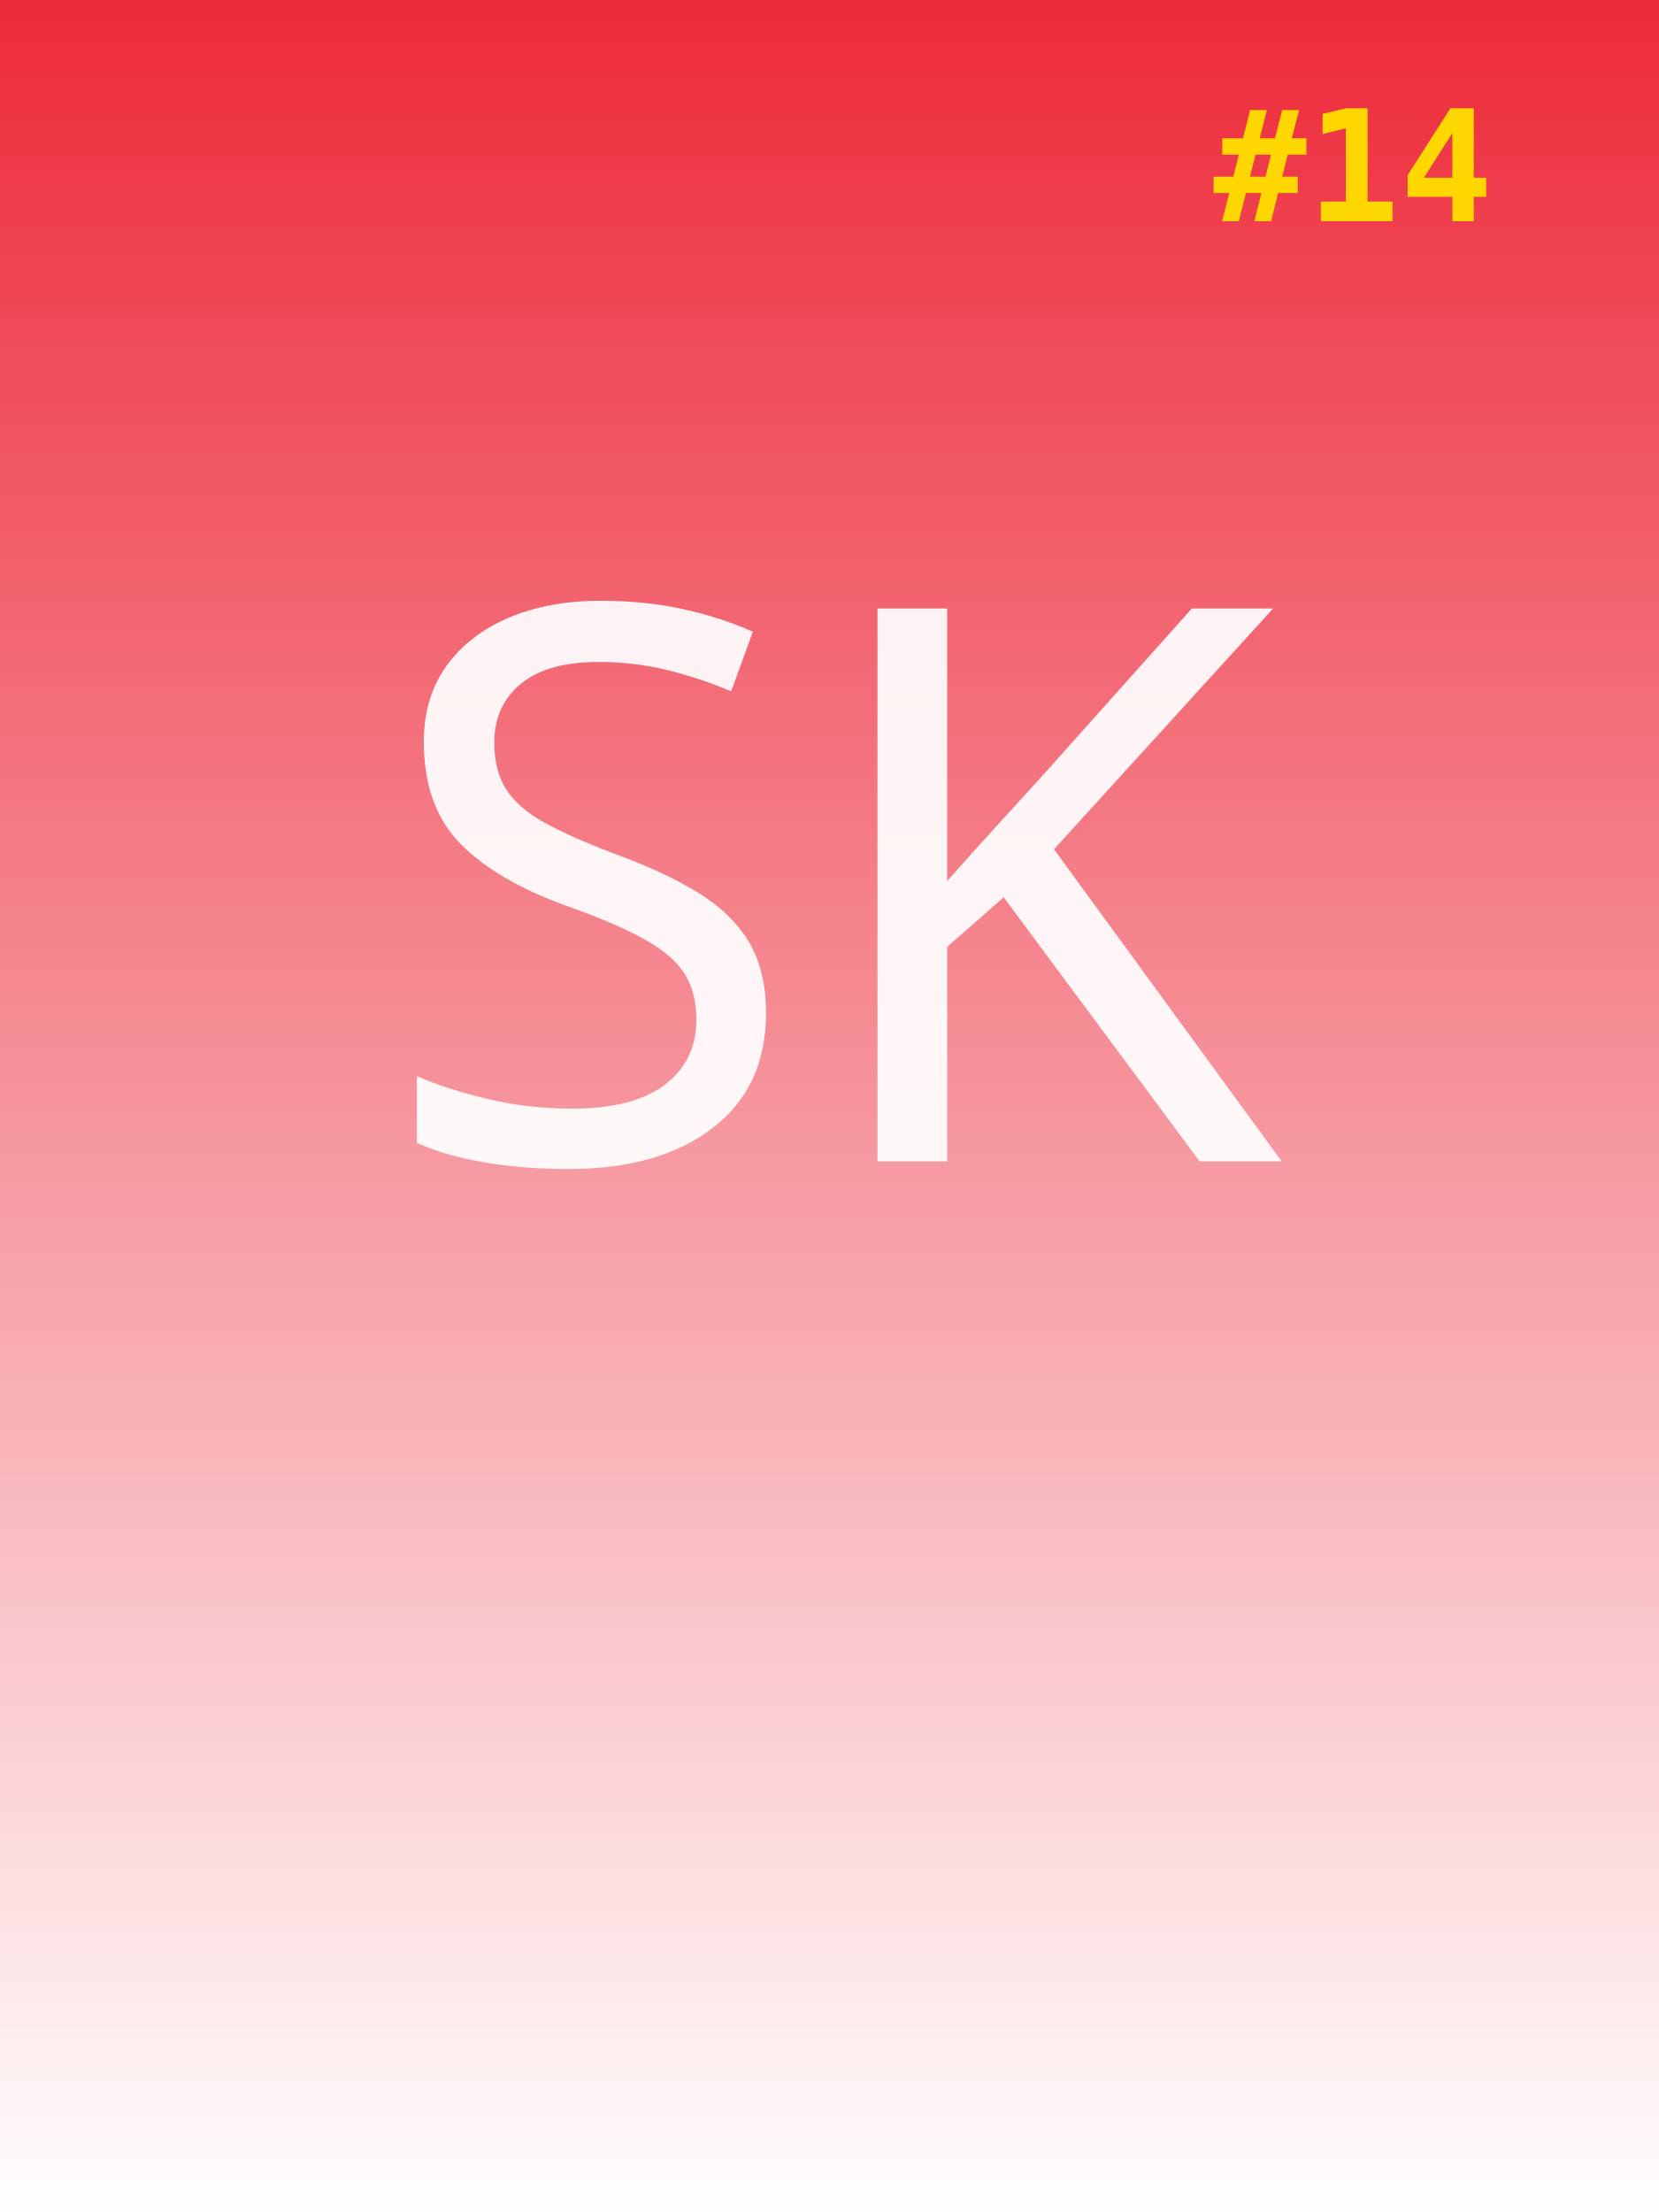
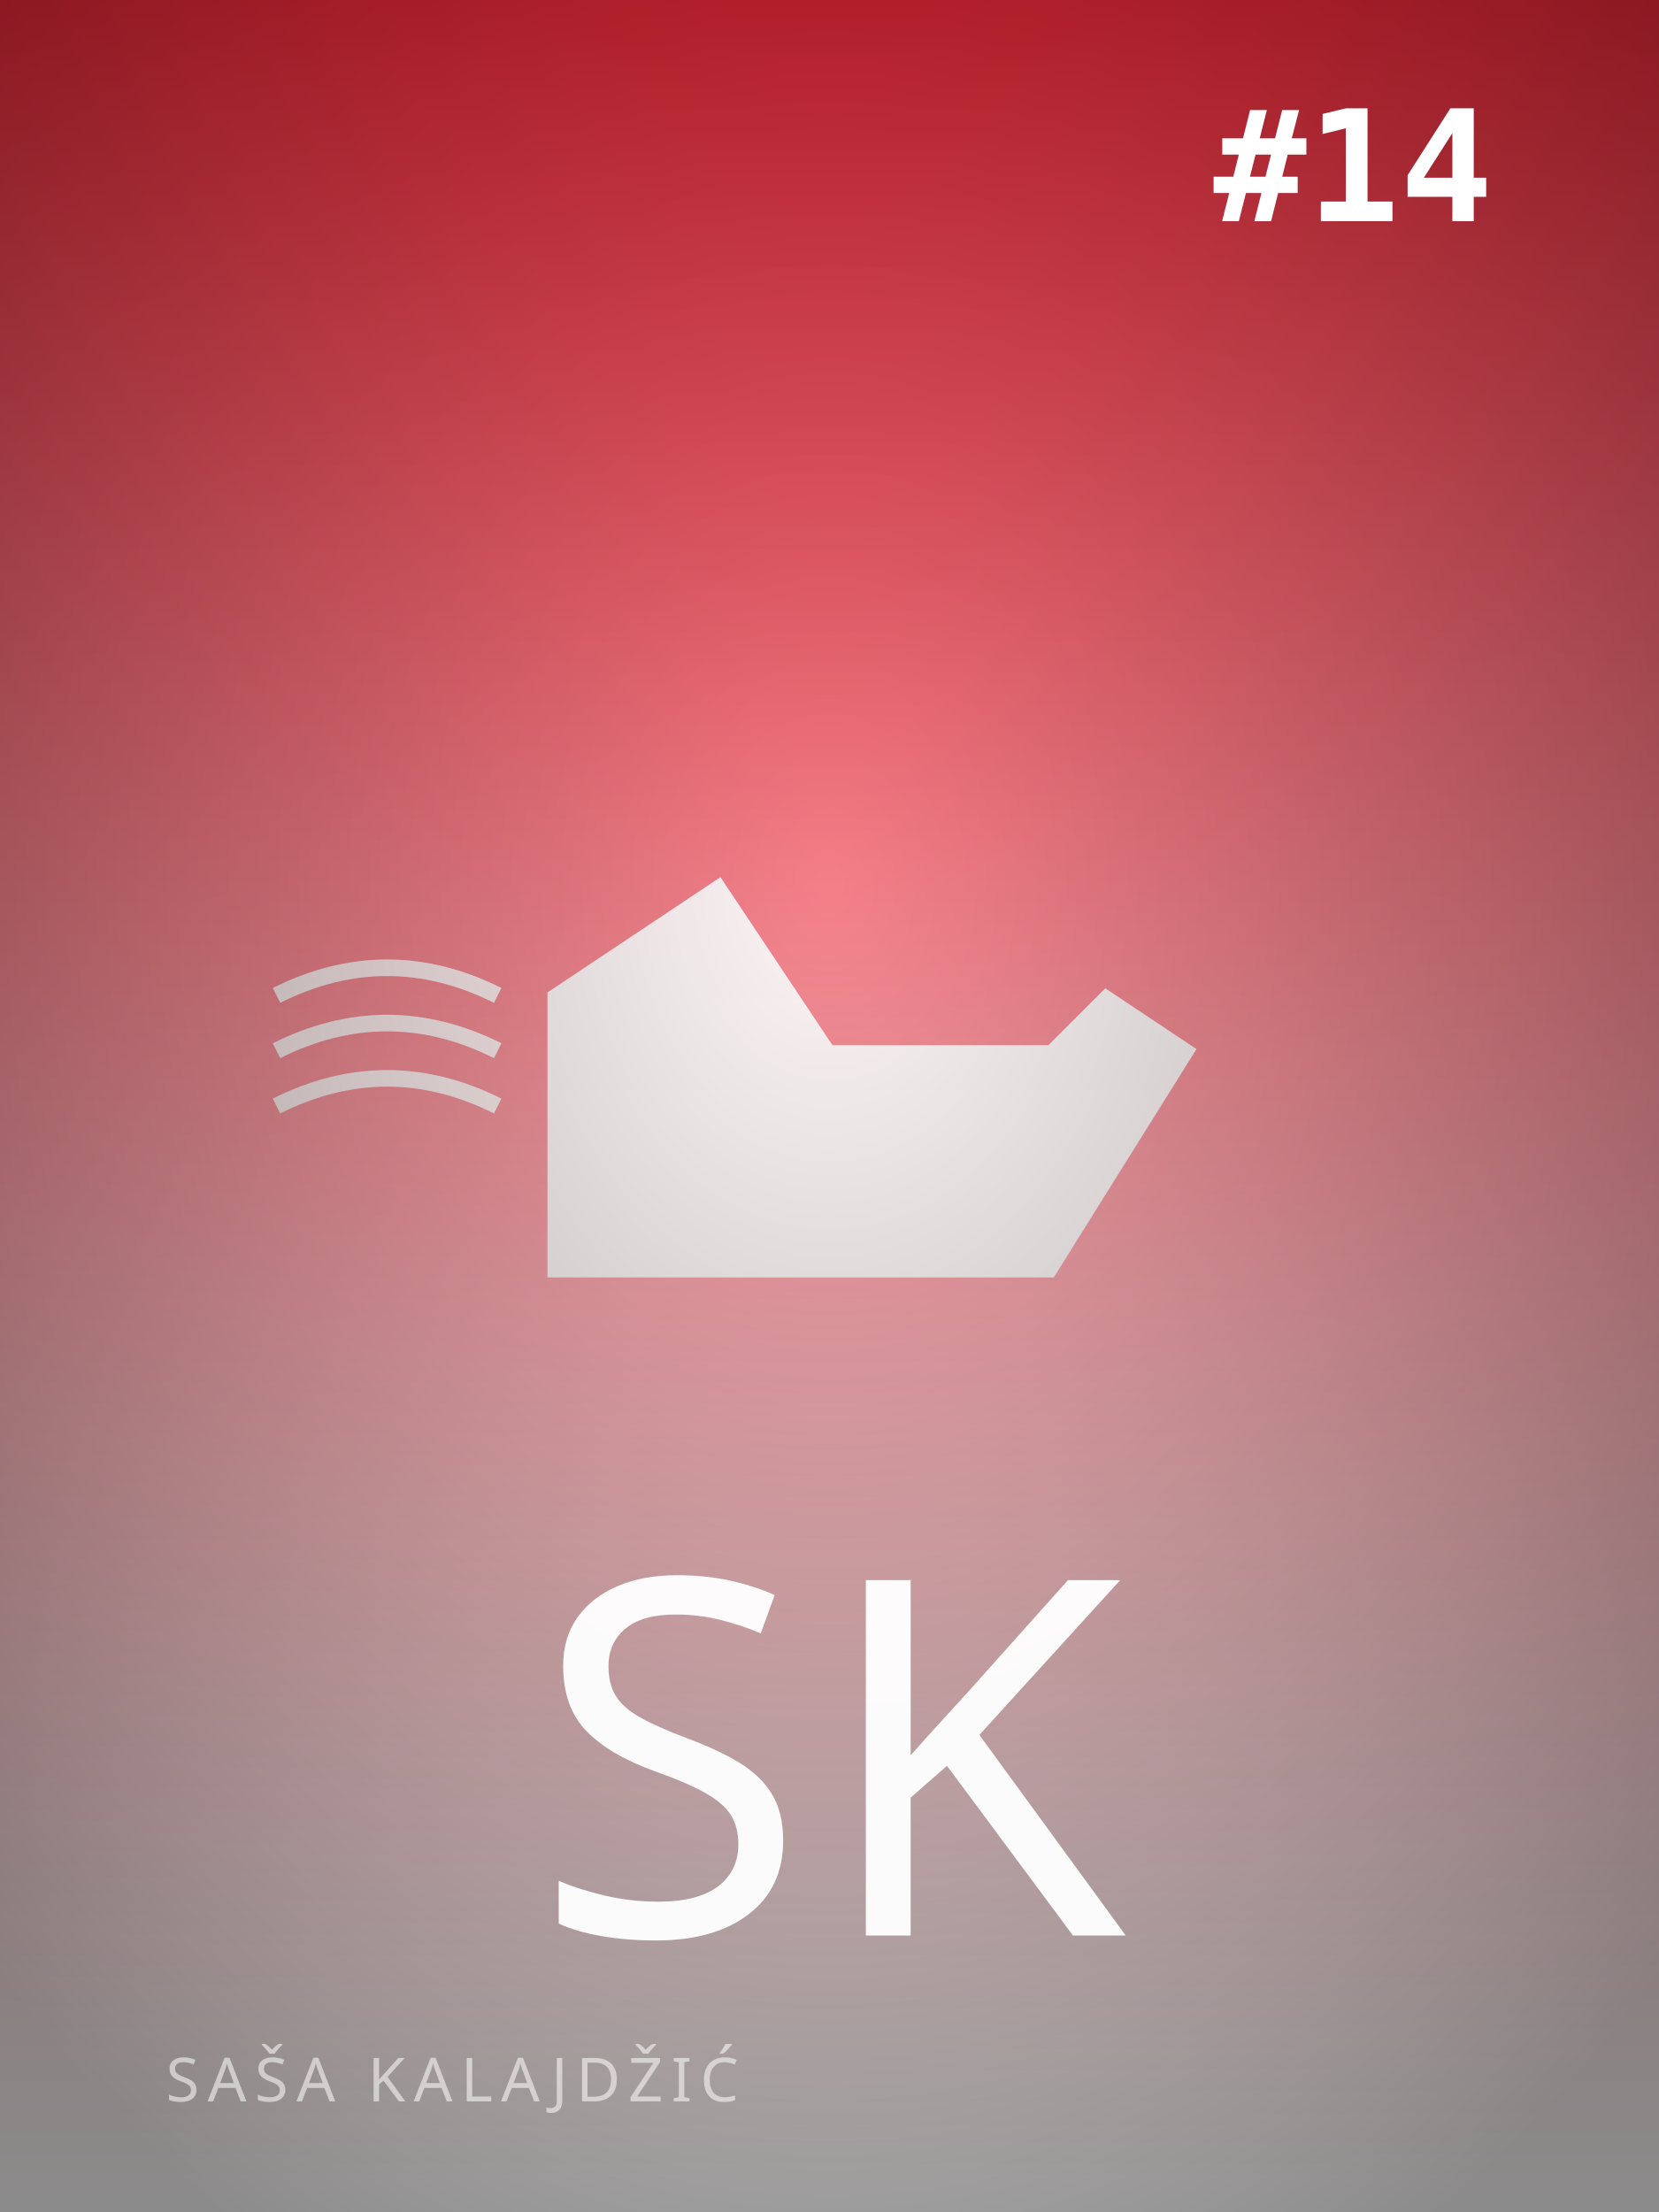
<svg xmlns="http://www.w3.org/2000/svg" viewBox="0 0 600 800" role="img" aria-labelledby="t">
  <defs>
-     <linearGradient id="g" x1="0" y1="0" x2="0" y2="1">
+     <linearGradient id="bg" x1="0" y1="0" x2="0" y2="1">
      <stop offset="0%" stop-color="#ED2939" />
      <stop offset="100%" stop-color="#FFFFFF" />
    </linearGradient>
+     <radialGradient id="vignette" cx="0.5" cy="0.4" r="0.7">
+       <stop offset="0%" stop-color="transparent" />
+       <stop offset="100%" stop-color="rgba(0,0,0,0.45)" />
+     </radialGradient>
  </defs>
-   <rect width="600" height="800" fill="url(#g)" />
-   <text x="300" y="420" text-anchor="middle" font-family="Anton, Impact, sans-serif" font-size="280" fill="#fff" opacity="0.92">SK</text>
-   <text x="540" y="80" text-anchor="end" font-family="JetBrains Mono, monospace" font-size="56" fill="#FFD700" font-weight="700">#14</text>
+   <rect width="600" height="800" fill="url(#bg)" />
+   <path d="M200 460 L380 460 L430 380 L400 360 L380 380 L300 380 L260 320 L200 360 Z" fill="#FFFFFF" opacity="0.92" stroke="#fff" stroke-width="4" />
+   <path d="M180 360 Q140 340 100 360 M180 380 Q140 360 100 380 M180 400 Q140 380 100 400" stroke="#FFFFFF" stroke-width="6" fill="none" opacity="0.85" />
+   <rect width="600" height="800" fill="url(#vignette)" />
+   <text x="300" y="700" text-anchor="middle" font-family="Anton, Impact, sans-serif" font-size="180" fill="#fff" opacity="0.96" letter-spacing="4">SK</text>
+   <text x="540" y="80" text-anchor="end" font-family="JetBrains Mono, monospace" font-size="56" fill="#FFFFFF" font-weight="700">#14</text>
+   <text x="60" y="760" font-family="Anton, Impact, sans-serif" font-size="22" fill="#fff" opacity="0.55" letter-spacing="3">SAŠA KALAJDŽIĆ</text>
</svg>
